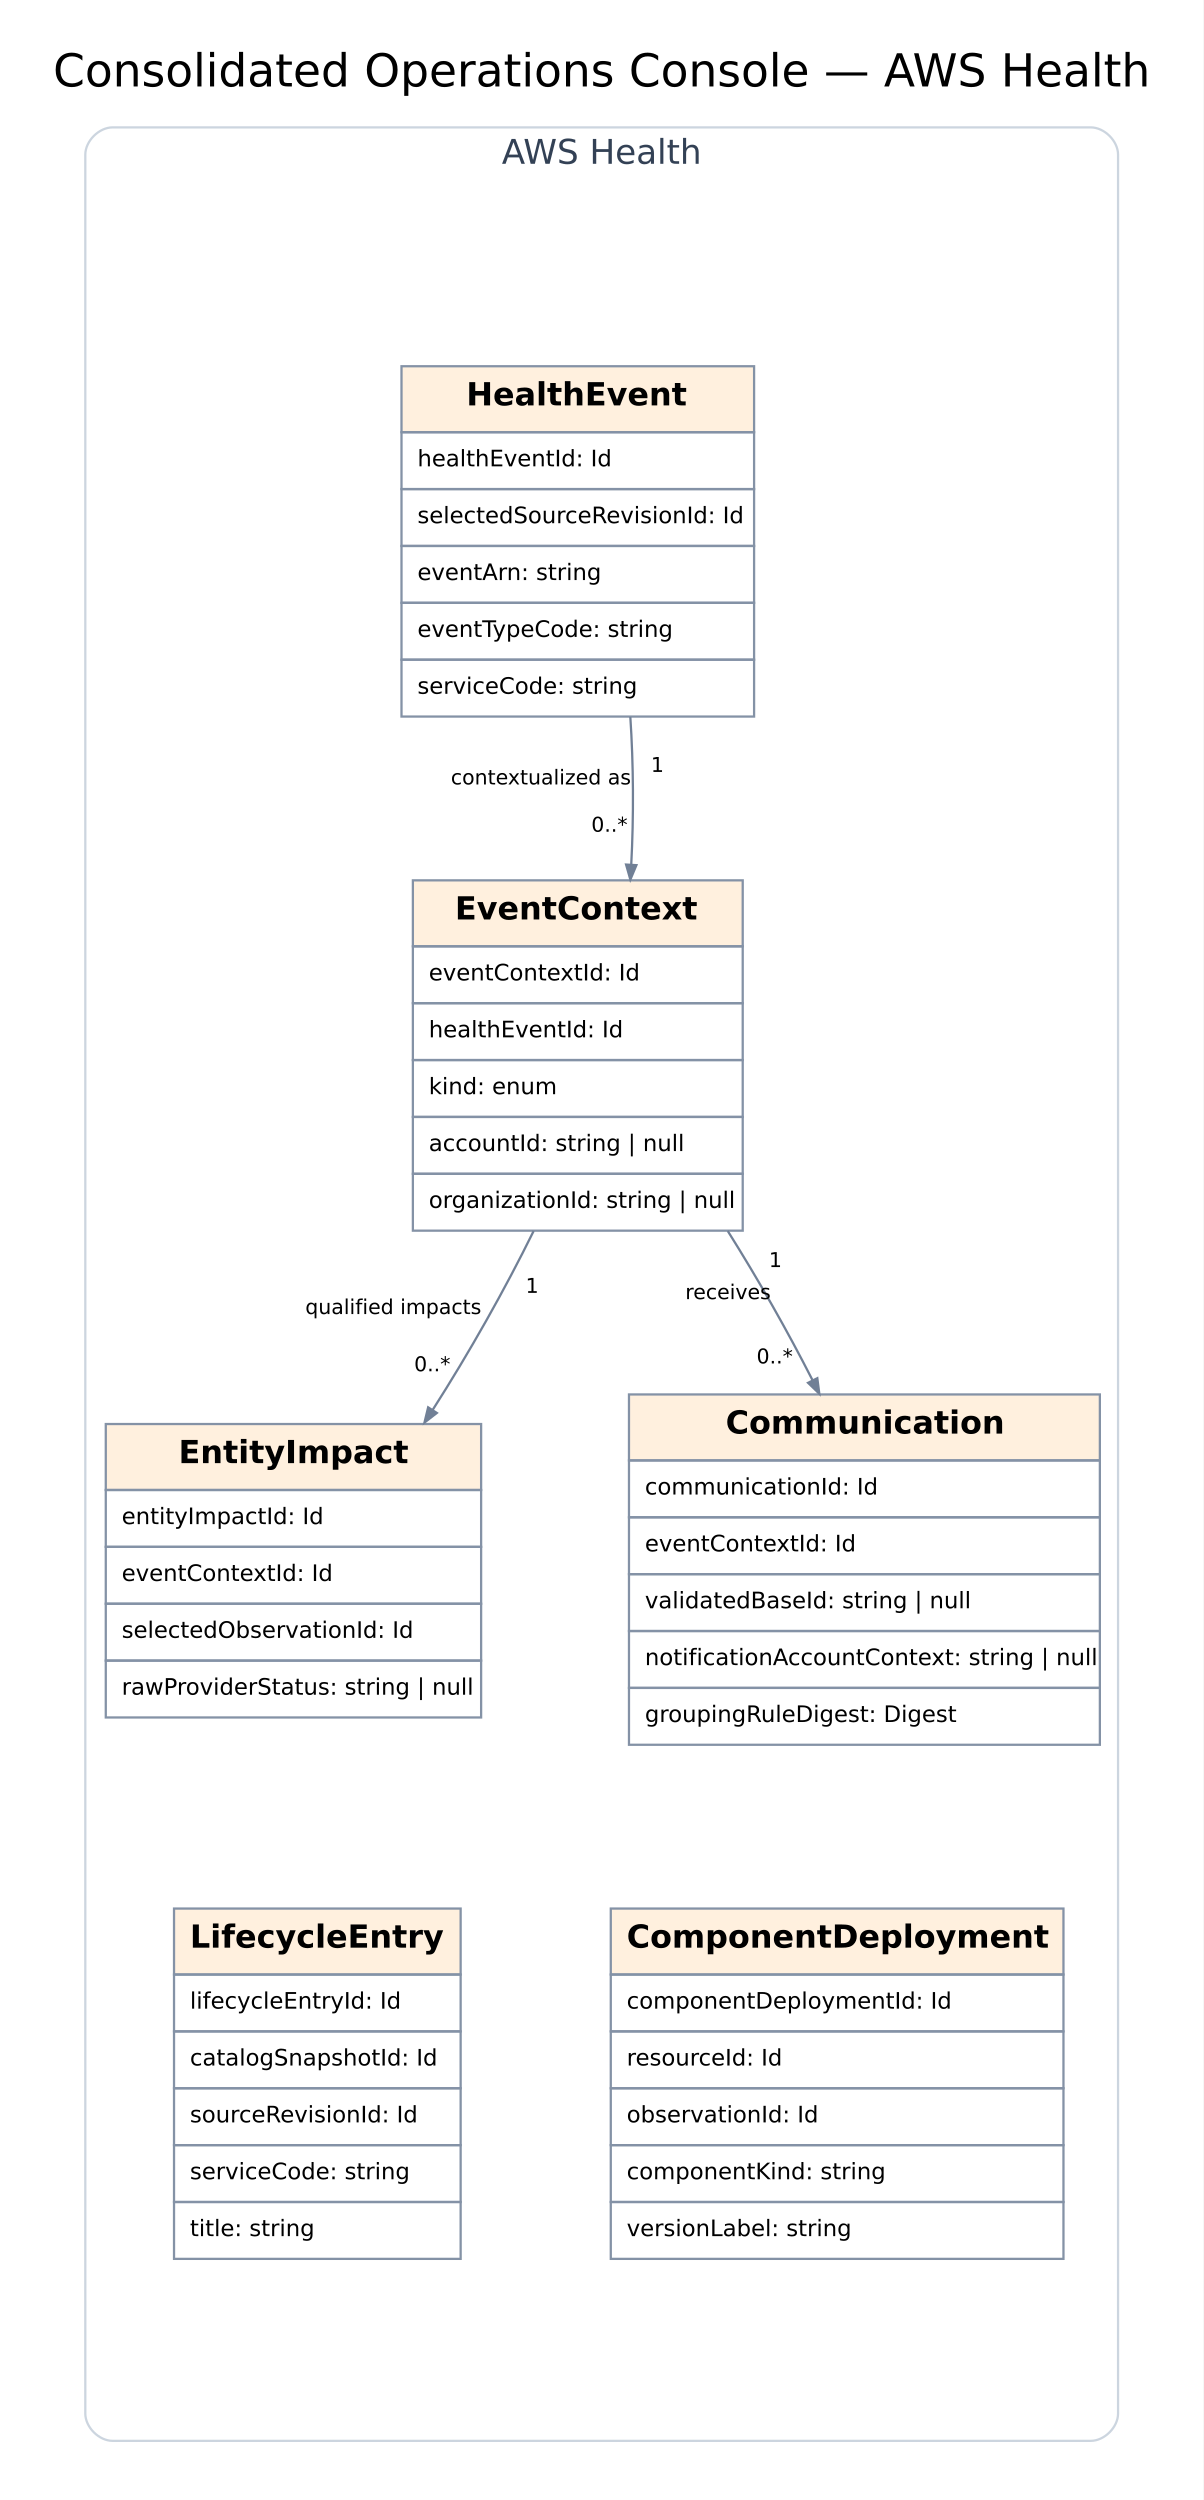
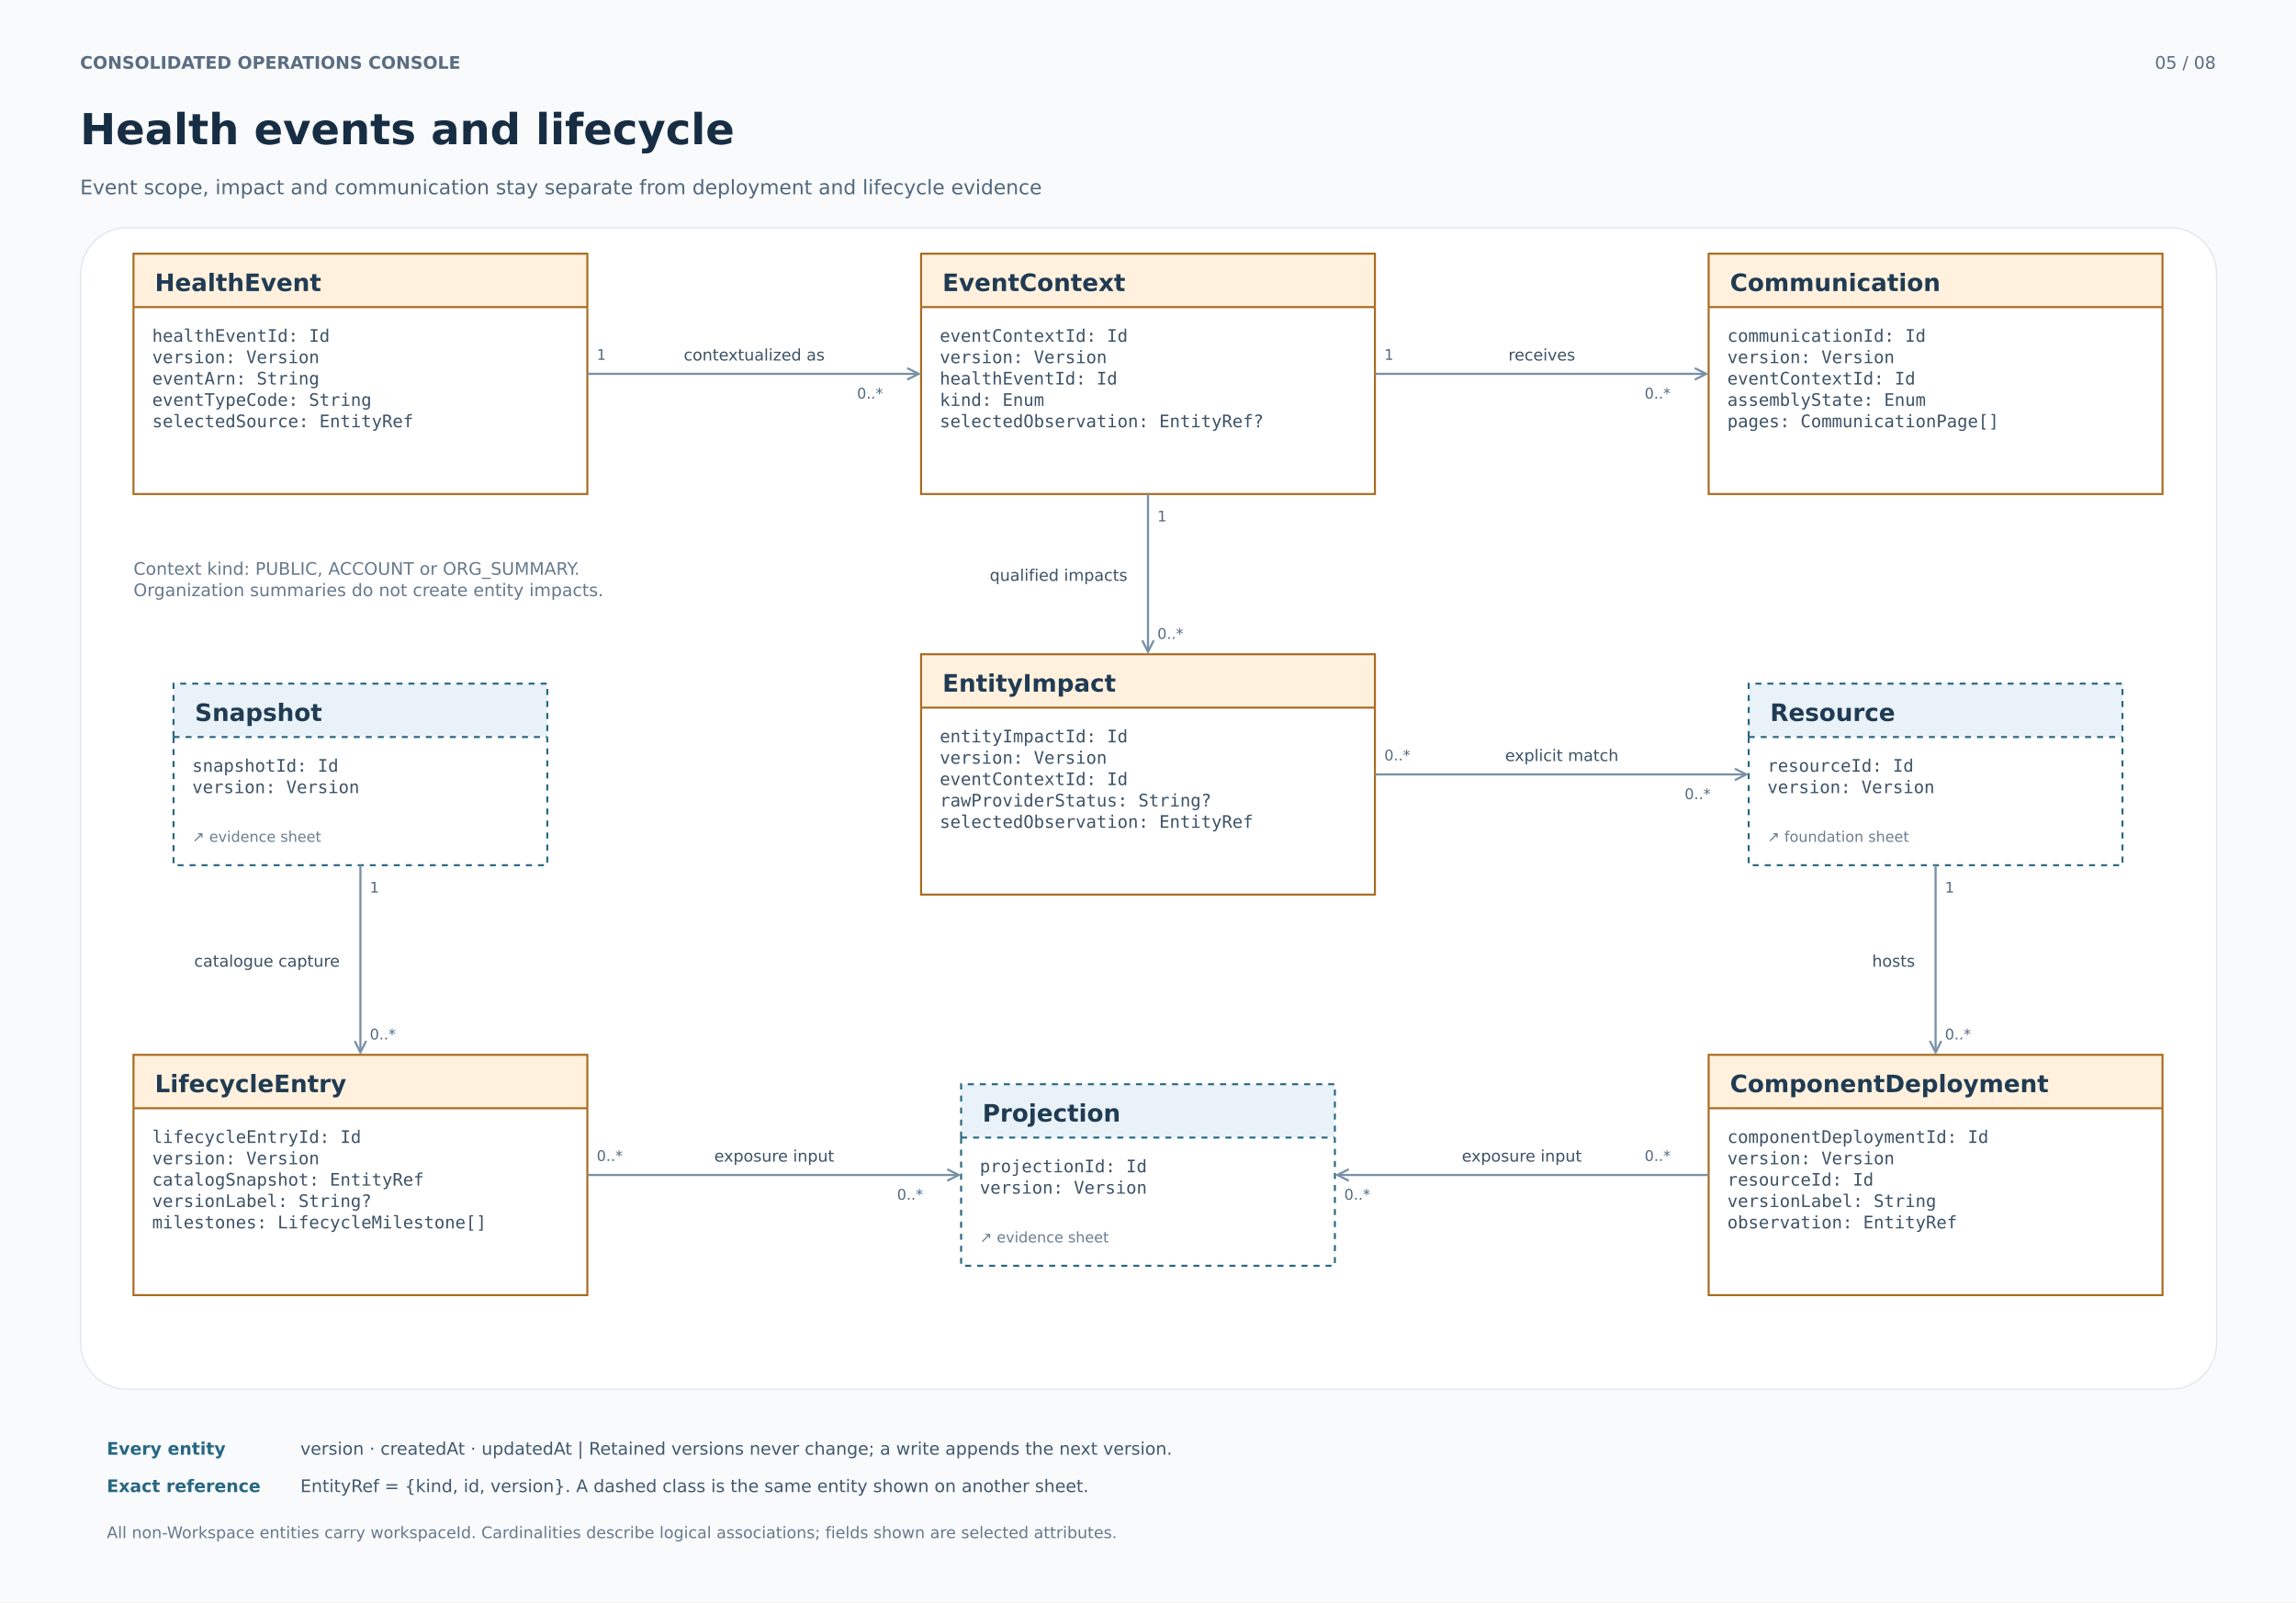
- <svg xmlns="http://www.w3.org/2000/svg" width="529pt" height="1099pt" viewBox="0.00 0.00 529.00 1099.00">
-   <g id="graph0" class="graph" transform="scale(1 1) rotate(0) translate(18 1081)">
-     <polygon fill="white" stroke="transparent" points="-18,18 -18,-1081 511,-1081 511,18 -18,18" />
-     <text text-anchor="middle" x="246.5" y="-1043" font-family="DejaVu Sans" font-size="20.00">Consolidated Operations Console — AWS Health</text>
-     <g id="clust1" class="cluster">
-       <path fill="white" stroke="#ccd5df" d="M31.5,-8C31.5,-8 461.5,-8 461.5,-8 467.5,-8 473.5,-14 473.5,-20 473.5,-20 473.5,-1013 473.5,-1013 473.5,-1019 467.5,-1025 461.5,-1025 461.5,-1025 31.5,-1025 31.5,-1025 25.5,-1025 19.5,-1019 19.5,-1013 19.5,-1013 19.5,-20 19.5,-20 19.5,-14 25.5,-8 31.5,-8" />
-       <text text-anchor="middle" x="246.5" y="-1009" font-family="DejaVu Sans" font-size="15.00" fill="#334155">AWS Health</text>
-     </g>
-     <g id="node3" class="node">
-       <polygon fill="#fff0de" stroke="transparent" points="158.5,-891 158.5,-920 313.5,-920 313.5,-891 158.5,-891" />
-       <polygon fill="none" stroke="#8492a6" points="158.5,-891 158.5,-920 313.5,-920 313.5,-891 158.5,-891" />
-       <text text-anchor="start" x="187" y="-902.8" font-family="DejaVu Sans" font-weight="bold" font-size="14.00">HealthEvent</text>
-       <polygon fill="none" stroke="#8492a6" points="158.5,-866 158.5,-891 313.5,-891 313.5,-866 158.5,-866" />
-       <text text-anchor="start" x="165.5" y="-876" font-family="DejaVu Sans" font-size="10.00">healthEventId: Id</text>
-       <polygon fill="none" stroke="#8492a6" points="158.5,-841 158.5,-866 313.5,-866 313.5,-841 158.5,-841" />
-       <text text-anchor="start" x="165.5" y="-851" font-family="DejaVu Sans" font-size="10.00">selectedSourceRevisionId: Id</text>
-       <polygon fill="none" stroke="#8492a6" points="158.5,-816 158.5,-841 313.5,-841 313.5,-816 158.5,-816" />
-       <text text-anchor="start" x="165.5" y="-826" font-family="DejaVu Sans" font-size="10.00">eventArn: string</text>
-       <polygon fill="none" stroke="#8492a6" points="158.5,-791 158.5,-816 313.5,-816 313.5,-791 158.5,-791" />
-       <text text-anchor="start" x="165.5" y="-801" font-family="DejaVu Sans" font-size="10.00">eventTypeCode: string</text>
-       <polygon fill="none" stroke="#8492a6" points="158.5,-766 158.5,-791 313.5,-791 313.5,-766 158.5,-766" />
-       <text text-anchor="start" x="165.5" y="-776" font-family="DejaVu Sans" font-size="10.00">serviceCode: string</text>
-     </g>
-     <g id="node4" class="node">
-       <polygon fill="#fff0de" stroke="transparent" points="163.5,-665 163.5,-694 308.5,-694 308.5,-665 163.5,-665" />
-       <polygon fill="none" stroke="#8492a6" points="163.5,-665 163.5,-694 308.5,-694 308.5,-665 163.5,-665" />
-       <text text-anchor="start" x="182" y="-676.8" font-family="DejaVu Sans" font-weight="bold" font-size="14.00">EventContext</text>
-       <polygon fill="none" stroke="#8492a6" points="163.5,-640 163.5,-665 308.5,-665 308.5,-640 163.5,-640" />
-       <text text-anchor="start" x="170.5" y="-650" font-family="DejaVu Sans" font-size="10.00">eventContextId: Id</text>
-       <polygon fill="none" stroke="#8492a6" points="163.5,-615 163.5,-640 308.5,-640 308.5,-615 163.5,-615" />
-       <text text-anchor="start" x="170.5" y="-625" font-family="DejaVu Sans" font-size="10.00">healthEventId: Id</text>
-       <polygon fill="none" stroke="#8492a6" points="163.5,-590 163.5,-615 308.5,-615 308.5,-590 163.5,-590" />
-       <text text-anchor="start" x="170.5" y="-600" font-family="DejaVu Sans" font-size="10.00">kind: enum</text>
-       <polygon fill="none" stroke="#8492a6" points="163.5,-565 163.5,-590 308.5,-590 308.5,-565 163.5,-565" />
-       <text text-anchor="start" x="170.5" y="-575" font-family="DejaVu Sans" font-size="10.00">accountId: string | null</text>
-       <polygon fill="none" stroke="#8492a6" points="163.5,-540 163.5,-565 308.5,-565 308.5,-540 163.5,-540" />
-       <text text-anchor="start" x="170.5" y="-550" font-family="DejaVu Sans" font-size="10.00">organizationId: string | null</text>
-     </g>
-     <g id="edge13" class="edge">
-       <path fill="none" stroke="#718096" d="M259.09,-765.85C260.49,-744.93 260.62,-722.15 259.49,-700.87" />
-       <polygon fill="#718096" stroke="#718096" points="261.76,-700.67 259.1,-694.32 257.22,-700.94 261.76,-700.67" />
-       <text text-anchor="middle" x="219.79" y="-736.16" font-family="DejaVu Sans" font-size="9.00">contextualized as</text>
-       <text text-anchor="middle" x="249.91" y="-715.37" font-family="DejaVu Sans" font-size="9.00">0..*</text>
-       <text text-anchor="middle" x="271" y="-741.67" font-family="DejaVu Sans" font-size="9.00">1</text>
-     </g>
-     <g id="node5" class="node">
-       <polygon fill="#fff0de" stroke="transparent" points="28.5,-426 28.5,-455 193.5,-455 193.5,-426 28.5,-426" />
-       <polygon fill="none" stroke="#8492a6" points="28.5,-426 28.5,-455 193.5,-455 193.5,-426 28.5,-426" />
-       <text text-anchor="start" x="60.5" y="-437.8" font-family="DejaVu Sans" font-weight="bold" font-size="14.00">EntityImpact</text>
-       <polygon fill="none" stroke="#8492a6" points="28.5,-401 28.5,-426 193.5,-426 193.5,-401 28.5,-401" />
-       <text text-anchor="start" x="35.5" y="-411" font-family="DejaVu Sans" font-size="10.00">entityImpactId: Id</text>
-       <polygon fill="none" stroke="#8492a6" points="28.5,-376 28.5,-401 193.5,-401 193.5,-376 28.5,-376" />
-       <text text-anchor="start" x="35.5" y="-386" font-family="DejaVu Sans" font-size="10.00">eventContextId: Id</text>
-       <polygon fill="none" stroke="#8492a6" points="28.5,-351 28.5,-376 193.5,-376 193.5,-351 28.5,-351" />
-       <text text-anchor="start" x="35.5" y="-361" font-family="DejaVu Sans" font-size="10.00">selectedObservationId: Id</text>
-       <polygon fill="none" stroke="#8492a6" points="28.5,-326 28.5,-351 193.5,-351 193.5,-326 28.5,-326" />
-       <text text-anchor="start" x="35.5" y="-336" font-family="DejaVu Sans" font-size="10.00">rawProviderStatus: string | null</text>
-     </g>
-     <g id="edge14" class="edge">
-       <path fill="none" stroke="#718096" d="M216.59,-539.85C204.09,-514.38 188.16,-486.15 172.21,-461.23" />
-       <polygon fill="#718096" stroke="#718096" points="174.03,-459.86 168.59,-455.64 170.21,-462.33 174.03,-459.86" />
-       <text text-anchor="middle" x="154.9" y="-503.34" font-family="DejaVu Sans" font-size="9.00">qualified impacts</text>
-       <text text-anchor="middle" x="172.03" y="-478.2" font-family="DejaVu Sans" font-size="9.00">0..*</text>
-       <text text-anchor="middle" x="215.93" y="-512.66" font-family="DejaVu Sans" font-size="9.00">1</text>
-     </g>
-     <g id="node6" class="node">
-       <polygon fill="#fff0de" stroke="transparent" points="258.5,-439 258.5,-468 465.5,-468 465.5,-439 258.5,-439" />
-       <polygon fill="none" stroke="#8492a6" points="258.5,-439 258.5,-468 465.5,-468 465.5,-439 258.5,-439" />
-       <text text-anchor="start" x="301" y="-450.8" font-family="DejaVu Sans" font-weight="bold" font-size="14.00">Communication</text>
-       <polygon fill="none" stroke="#8492a6" points="258.5,-414 258.5,-439 465.5,-439 465.5,-414 258.5,-414" />
-       <text text-anchor="start" x="265.5" y="-424" font-family="DejaVu Sans" font-size="10.00">communicationId: Id</text>
-       <polygon fill="none" stroke="#8492a6" points="258.5,-389 258.5,-414 465.5,-414 465.5,-389 258.5,-389" />
-       <text text-anchor="start" x="265.5" y="-399" font-family="DejaVu Sans" font-size="10.00">eventContextId: Id</text>
-       <polygon fill="none" stroke="#8492a6" points="258.5,-364 258.5,-389 465.5,-389 465.5,-364 258.5,-364" />
-       <text text-anchor="start" x="265.5" y="-374" font-family="DejaVu Sans" font-size="10.00">validatedBaseId: string | null</text>
-       <polygon fill="none" stroke="#8492a6" points="258.5,-339 258.5,-364 465.5,-364 465.5,-339 258.5,-339" />
-       <text text-anchor="start" x="265.5" y="-349" font-family="DejaVu Sans" font-size="10.00">notificationAccountContext: string | null</text>
-       <polygon fill="none" stroke="#8492a6" points="258.5,-314 258.5,-339 465.5,-339 465.5,-314 258.5,-314" />
-       <text text-anchor="start" x="265.5" y="-324" font-family="DejaVu Sans" font-size="10.00">groupingRuleDigest: Digest</text>
-     </g>
-     <g id="edge15" class="edge">
-       <path fill="none" stroke="#718096" d="M301.92,-539.85C315.2,-518.75 328.26,-495.75 339.16,-474.32" />
-       <polygon fill="#718096" stroke="#718096" points="341.29,-475.15 342.17,-468.32 337.22,-473.11 341.29,-475.15" />
-       <text text-anchor="middle" x="302.04" y="-509.89" font-family="DejaVu Sans" font-size="9.00">receives</text>
-       <text text-anchor="middle" x="322.56" y="-481.63" font-family="DejaVu Sans" font-size="9.00">0..*</text>
-       <text text-anchor="middle" x="322.87" y="-524.01" font-family="DejaVu Sans" font-size="9.00">1</text>
-     </g>
-     <g id="node7" class="node">
-       <polygon fill="#fff0de" stroke="transparent" points="58.5,-213 58.5,-242 184.5,-242 184.5,-213 58.5,-213" />
-       <polygon fill="none" stroke="#8492a6" points="58.5,-213 58.5,-242 184.5,-242 184.5,-213 58.5,-213" />
-       <text text-anchor="start" x="65.5" y="-224.8" font-family="DejaVu Sans" font-weight="bold" font-size="14.00">LifecycleEntry</text>
-       <polygon fill="none" stroke="#8492a6" points="58.5,-188 58.5,-213 184.5,-213 184.5,-188 58.5,-188" />
-       <text text-anchor="start" x="65.5" y="-198" font-family="DejaVu Sans" font-size="10.00">lifecycleEntryId: Id</text>
-       <polygon fill="none" stroke="#8492a6" points="58.5,-163 58.5,-188 184.5,-188 184.5,-163 58.5,-163" />
-       <text text-anchor="start" x="65.5" y="-173" font-family="DejaVu Sans" font-size="10.00">catalogSnapshotId: Id</text>
-       <polygon fill="none" stroke="#8492a6" points="58.5,-138 58.5,-163 184.5,-163 184.5,-138 58.5,-138" />
-       <text text-anchor="start" x="65.5" y="-148" font-family="DejaVu Sans" font-size="10.00">sourceRevisionId: Id</text>
-       <polygon fill="none" stroke="#8492a6" points="58.5,-113 58.5,-138 184.5,-138 184.5,-113 58.5,-113" />
-       <text text-anchor="start" x="65.5" y="-123" font-family="DejaVu Sans" font-size="10.00">serviceCode: string</text>
-       <polygon fill="none" stroke="#8492a6" points="58.5,-88 58.5,-113 184.5,-113 184.5,-88 58.5,-88" />
-       <text text-anchor="start" x="65.5" y="-98" font-family="DejaVu Sans" font-size="10.00">title: string</text>
-     </g>
-     <g id="node8" class="node">
-       <polygon fill="#fff0de" stroke="transparent" points="250.5,-213 250.5,-242 449.5,-242 449.5,-213 250.5,-213" />
-       <polygon fill="none" stroke="#8492a6" points="250.5,-213 250.5,-242 449.5,-242 449.5,-213 250.5,-213" />
-       <text text-anchor="start" x="257.5" y="-224.8" font-family="DejaVu Sans" font-weight="bold" font-size="14.00">ComponentDeployment</text>
-       <polygon fill="none" stroke="#8492a6" points="250.5,-188 250.5,-213 449.5,-213 449.5,-188 250.5,-188" />
-       <text text-anchor="start" x="257.5" y="-198" font-family="DejaVu Sans" font-size="10.00">componentDeploymentId: Id</text>
-       <polygon fill="none" stroke="#8492a6" points="250.5,-163 250.5,-188 449.5,-188 449.5,-163 250.5,-163" />
-       <text text-anchor="start" x="257.5" y="-173" font-family="DejaVu Sans" font-size="10.00">resourceId: Id</text>
-       <polygon fill="none" stroke="#8492a6" points="250.5,-138 250.5,-163 449.5,-163 449.5,-138 250.5,-138" />
-       <text text-anchor="start" x="257.5" y="-148" font-family="DejaVu Sans" font-size="10.00">observationId: Id</text>
-       <polygon fill="none" stroke="#8492a6" points="250.5,-113 250.5,-138 449.5,-138 449.5,-113 250.5,-113" />
-       <text text-anchor="start" x="257.5" y="-123" font-family="DejaVu Sans" font-size="10.00">componentKind: string</text>
-       <polygon fill="none" stroke="#8492a6" points="250.5,-88 250.5,-113 449.5,-113 449.5,-88 250.5,-88" />
-       <text text-anchor="start" x="257.5" y="-98" font-family="DejaVu Sans" font-size="10.00">versionLabel: string</text>
+ <svg xmlns="http://www.w3.org/2000/svg" style="background: #F8FAFC; background-color: #F8FAFC; color-scheme: light;" version="1.1" width="1720px" height="1200px" viewBox="0 0 1720 1200" role="img" aria-labelledby="health-title health-description">
+   <defs />
+   <rect fill="#F8FAFC" style="fill: #F8FAFC;" width="100%" height="100%" x="0" y="0" />
+   <g>
+     <g data-cell-id="0" id="cell-0">
+       <g data-cell-id="1" id="cell-1">
+         <g data-cell-id="page-background" id="cell-page-background">
+           <g>
+             <rect x="0" y="0" width="1720" height="1200" fill="#f8fafc" style="fill: #f8fafc;" stroke="none" pointer-events="all" />
+           </g>
+         </g>
+         <g data-cell-id="app-title" id="cell-app-title">
+           <g>
+             <rect x="60" y="34" width="1480" height="24" fill="none" stroke="none" pointer-events="all" />
+           </g>
+           <g>
+             <g fill="#5A6D82" style="fill: #5A6D82;" font-family="'DejaVu Sans'" font-weight="bold" text-anchor="start" font-size="13px">
+               <text x="60" y="51.5">CONSOLIDATED OPERATIONS CONSOLE</text>
+             </g>
+           </g>
+         </g>
+         <g data-cell-id="page-title" id="cell-page-title">
+           <g>
+             <rect x="60" y="70" width="1600" height="46" fill="none" stroke="none" pointer-events="all" />
+           </g>
+           <g>
+             <g fill="#172D43" style="fill: #172D43;" font-family="'DejaVu Sans'" font-weight="bold" text-anchor="start" font-size="32px">
+               <text x="60" y="108">Health events and lifecycle</text>
+             </g>
+           </g>
+         </g>
+         <g data-cell-id="page-subtitle" id="cell-page-subtitle">
+           <g>
+             <rect x="60" y="122" width="1600" height="34" fill="none" stroke="none" pointer-events="all" />
+           </g>
+           <g>
+             <g fill="#52687D" style="fill: #52687D;" font-family="'DejaVu Sans'" text-anchor="start" font-size="15px">
+               <text x="60" y="145.5">Event scope, impact and communication stay separate from deployment and lifecycle evidence</text>
+             </g>
+           </g>
+         </g>
+         <g data-cell-id="page-number" id="cell-page-number">
+           <g>
+             <rect x="1560" y="34" width="100" height="24" fill="none" stroke="none" pointer-events="all" />
+           </g>
+           <g>
+             <g fill="#5A6D82" style="fill: #5A6D82;" font-family="'DejaVu Sans'" text-anchor="end" font-size="13px">
+               <text x="1660" y="51.5">05 / 08</text>
+             </g>
+           </g>
+         </g>
+         <g data-cell-id="content-panel" id="cell-content-panel">
+           <g transform="translate(0.5,0.5)">
+             <rect x="60" y="170" width="1600" height="870" rx="34.8" ry="34.8" fill="#ffffff" style="fill: #ffffff; stroke: #e1e7ee;" stroke="#e1e7ee" pointer-events="all" />
+           </g>
+         </g>
+         <g data-cell-id="metadata-label" id="cell-metadata-label">
+           <g>
+             <rect x="80" y="1073" width="140" height="22" fill="none" stroke="none" pointer-events="all" />
+           </g>
+           <g>
+             <g fill="#286783" style="fill: #286783;" font-family="'DejaVu Sans'" font-weight="bold" text-anchor="start" font-size="13px">
+               <text x="80" y="1089.5">Every entity</text>
+             </g>
+           </g>
+         </g>
+         <g data-cell-id="metadata-contract" id="cell-metadata-contract">
+           <g>
+             <rect x="225" y="1073" width="1415" height="22" fill="none" stroke="none" pointer-events="all" />
+           </g>
+           <g>
+             <g fill="#43596F" style="fill: #43596F;" font-family="'DejaVu Sans'" text-anchor="start" font-size="13px">
+               <text x="225" y="1089.5">version · createdAt · updatedAt   |   Retained versions never change; a write appends the next version.</text>
+             </g>
+           </g>
+         </g>
+         <g data-cell-id="reference-label" id="cell-reference-label">
+           <g>
+             <rect x="80" y="1101" width="140" height="22" fill="none" stroke="none" pointer-events="all" />
+           </g>
+           <g>
+             <g fill="#286783" style="fill: #286783;" font-family="'DejaVu Sans'" font-weight="bold" text-anchor="start" font-size="13px">
+               <text x="80" y="1117.5">Exact reference</text>
+             </g>
+           </g>
+         </g>
+         <g data-cell-id="reference-contract" id="cell-reference-contract">
+           <g>
+             <rect x="225" y="1101" width="1415" height="22" fill="none" stroke="none" pointer-events="all" />
+           </g>
+           <g>
+             <g fill="#43596F" style="fill: #43596F;" font-family="'DejaVu Sans'" text-anchor="start" font-size="13px">
+               <text x="225" y="1117.5">EntityRef = {kind, id, version}. A dashed class is the same entity shown on another sheet.</text>
+             </g>
+           </g>
+         </g>
+         <g data-cell-id="scope-contract" id="cell-scope-contract">
+           <g>
+             <rect x="80" y="1136" width="1560" height="22" fill="none" stroke="none" pointer-events="all" />
+           </g>
+           <g>
+             <g fill="#66798C" style="fill: #66798C;" font-family="'DejaVu Sans'" text-anchor="start" font-size="12px">
+               <text x="80" y="1152">All non-Workspace entities carry workspaceId. Cardinalities describe logical associations; fields shown are selected attributes.</text>
+             </g>
+           </g>
+         </g>
+         <g data-cell-id="class-HealthEvent" id="cell-class-HealthEvent">
+           <g>
+             <g>
+               <path d="M 100 230 L 100 190 L 440 190 L 440 230" fill="#fff1dd" style="fill: #fff1dd; stroke: #a76a1e;" stroke="#a76a1e" stroke-width="1.5" stroke-miterlimit="10" pointer-events="all" />
+               <path d="M 100 230 L 100 370 L 440 370 L 440 230" fill="#ffffff" style="fill: #ffffff; stroke: #a76a1e;" stroke="#a76a1e" stroke-width="1.5" stroke-miterlimit="10" pointer-events="all" />
+               <path d="M 100 230 L 440 230" fill="none" stroke="#a76a1e" style="stroke: #a76a1e;" stroke-width="1.5" stroke-miterlimit="10" pointer-events="all" />
+             </g>
+             <g>
+               <g fill="#203B53" style="fill: #203B53;" font-family="'DejaVu Sans'" font-weight="bold" text-anchor="start" font-size="18px">
+                 <text x="116" y="218">HealthEvent</text>
+               </g>
+             </g>
+           </g>
+           <g data-cell-id="class-HealthEvent-fields" id="cell-class-HealthEvent-fields">
+             <g>
+               <rect x="114" y="239" width="312" height="123" fill="none" stroke="none" pointer-events="all" />
+             </g>
+             <g>
+               <g fill="#3D5266" style="fill: #3D5266;" font-family="'DejaVu Sans Mono'" text-anchor="start" font-size="13px">
+                 <text x="114" y="256">healthEventId: Id</text>
+                 <text x="114" y="272">version: Version</text>
+                 <text x="114" y="288">eventArn: String</text>
+                 <text x="114" y="304">eventTypeCode: String</text>
+                 <text x="114" y="320">selectedSource: EntityRef</text>
+               </g>
+             </g>
+           </g>
+         </g>
+         <g data-cell-id="class-EventContext" id="cell-class-EventContext">
+           <g>
+             <g>
+               <path d="M 690 230 L 690 190 L 1030 190 L 1030 230" fill="#fff1dd" style="fill: #fff1dd; stroke: #a76a1e;" stroke="#a76a1e" stroke-width="1.5" stroke-miterlimit="10" pointer-events="all" />
+               <path d="M 690 230 L 690 370 L 1030 370 L 1030 230" fill="#ffffff" style="fill: #ffffff; stroke: #a76a1e;" stroke="#a76a1e" stroke-width="1.5" stroke-miterlimit="10" pointer-events="all" />
+               <path d="M 690 230 L 1030 230" fill="none" stroke="#a76a1e" style="stroke: #a76a1e;" stroke-width="1.5" stroke-miterlimit="10" pointer-events="all" />
+             </g>
+             <g>
+               <g fill="#203B53" style="fill: #203B53;" font-family="'DejaVu Sans'" font-weight="bold" text-anchor="start" font-size="18px">
+                 <text x="706" y="218">EventContext</text>
+               </g>
+             </g>
+           </g>
+           <g data-cell-id="class-EventContext-fields" id="cell-class-EventContext-fields">
+             <g>
+               <rect x="704" y="239" width="312" height="123" fill="none" stroke="none" pointer-events="all" />
+             </g>
+             <g>
+               <g fill="#3D5266" style="fill: #3D5266;" font-family="'DejaVu Sans Mono'" text-anchor="start" font-size="13px">
+                 <text x="704" y="256">eventContextId: Id</text>
+                 <text x="704" y="272">version: Version</text>
+                 <text x="704" y="288">healthEventId: Id</text>
+                 <text x="704" y="304">kind: Enum</text>
+                 <text x="704" y="320">selectedObservation: EntityRef?</text>
+               </g>
+             </g>
+           </g>
+         </g>
+         <g data-cell-id="class-Communication" id="cell-class-Communication">
+           <g>
+             <g>
+               <path d="M 1280 230 L 1280 190 L 1620 190 L 1620 230" fill="#fff1dd" style="fill: #fff1dd; stroke: #a76a1e;" stroke="#a76a1e" stroke-width="1.5" stroke-miterlimit="10" pointer-events="all" />
+               <path d="M 1280 230 L 1280 370 L 1620 370 L 1620 230" fill="#ffffff" style="fill: #ffffff; stroke: #a76a1e;" stroke="#a76a1e" stroke-width="1.5" stroke-miterlimit="10" pointer-events="all" />
+               <path d="M 1280 230 L 1620 230" fill="none" stroke="#a76a1e" style="stroke: #a76a1e;" stroke-width="1.5" stroke-miterlimit="10" pointer-events="all" />
+             </g>
+             <g>
+               <g fill="#203B53" style="fill: #203B53;" font-family="'DejaVu Sans'" font-weight="bold" text-anchor="start" font-size="18px">
+                 <text x="1296" y="218">Communication</text>
+               </g>
+             </g>
+           </g>
+           <g data-cell-id="class-Communication-fields" id="cell-class-Communication-fields">
+             <g>
+               <rect x="1294" y="239" width="312" height="123" fill="none" stroke="none" pointer-events="all" />
+             </g>
+             <g>
+               <g fill="#3D5266" style="fill: #3D5266;" font-family="'DejaVu Sans Mono'" text-anchor="start" font-size="13px">
+                 <text x="1294" y="256">communicationId: Id</text>
+                 <text x="1294" y="272">version: Version</text>
+                 <text x="1294" y="288">eventContextId: Id</text>
+                 <text x="1294" y="304">assemblyState: Enum</text>
+                 <text x="1294" y="320">pages: CommunicationPage[]</text>
+               </g>
+             </g>
+           </g>
+         </g>
+         <g data-cell-id="class-EntityImpact" id="cell-class-EntityImpact">
+           <g>
+             <g>
+               <path d="M 690 530 L 690 490 L 1030 490 L 1030 530" fill="#fff1dd" style="fill: #fff1dd; stroke: #a76a1e;" stroke="#a76a1e" stroke-width="1.5" stroke-miterlimit="10" pointer-events="all" />
+               <path d="M 690 530 L 690 670 L 1030 670 L 1030 530" fill="#ffffff" style="fill: #ffffff; stroke: #a76a1e;" stroke="#a76a1e" stroke-width="1.5" stroke-miterlimit="10" pointer-events="all" />
+               <path d="M 690 530 L 1030 530" fill="none" stroke="#a76a1e" style="stroke: #a76a1e;" stroke-width="1.5" stroke-miterlimit="10" pointer-events="all" />
+             </g>
+             <g>
+               <g fill="#203B53" style="fill: #203B53;" font-family="'DejaVu Sans'" font-weight="bold" text-anchor="start" font-size="18px">
+                 <text x="706" y="518">EntityImpact</text>
+               </g>
+             </g>
+           </g>
+           <g data-cell-id="class-EntityImpact-fields" id="cell-class-EntityImpact-fields">
+             <g>
+               <rect x="704" y="539" width="312" height="123" fill="none" stroke="none" pointer-events="all" />
+             </g>
+             <g>
+               <g fill="#3D5266" style="fill: #3D5266;" font-family="'DejaVu Sans Mono'" text-anchor="start" font-size="13px">
+                 <text x="704" y="556">entityImpactId: Id</text>
+                 <text x="704" y="572">version: Version</text>
+                 <text x="704" y="588">eventContextId: Id</text>
+                 <text x="704" y="604">rawProviderStatus: String?</text>
+                 <text x="704" y="620">selectedObservation: EntityRef</text>
+               </g>
+             </g>
+           </g>
+         </g>
+         <g data-cell-id="class-LifecycleEntry" id="cell-class-LifecycleEntry">
+           <g>
+             <g>
+               <path d="M 100 830 L 100 790 L 440 790 L 440 830" fill="#fff1dd" style="fill: #fff1dd; stroke: #a76a1e;" stroke="#a76a1e" stroke-width="1.5" stroke-miterlimit="10" pointer-events="all" />
+               <path d="M 100 830 L 100 970 L 440 970 L 440 830" fill="#ffffff" style="fill: #ffffff; stroke: #a76a1e;" stroke="#a76a1e" stroke-width="1.5" stroke-miterlimit="10" pointer-events="all" />
+               <path d="M 100 830 L 440 830" fill="none" stroke="#a76a1e" style="stroke: #a76a1e;" stroke-width="1.5" stroke-miterlimit="10" pointer-events="all" />
+             </g>
+             <g>
+               <g fill="#203B53" style="fill: #203B53;" font-family="'DejaVu Sans'" font-weight="bold" text-anchor="start" font-size="18px">
+                 <text x="116" y="818">LifecycleEntry</text>
+               </g>
+             </g>
+           </g>
+           <g data-cell-id="class-LifecycleEntry-fields" id="cell-class-LifecycleEntry-fields">
+             <g>
+               <rect x="114" y="839" width="312" height="123" fill="none" stroke="none" pointer-events="all" />
+             </g>
+             <g>
+               <g fill="#3D5266" style="fill: #3D5266;" font-family="'DejaVu Sans Mono'" text-anchor="start" font-size="13px">
+                 <text x="114" y="856">lifecycleEntryId: Id</text>
+                 <text x="114" y="872">version: Version</text>
+                 <text x="114" y="888">catalogSnapshot: EntityRef</text>
+                 <text x="114" y="904">versionLabel: String?</text>
+                 <text x="114" y="920">milestones: LifecycleMilestone[]</text>
+               </g>
+             </g>
+           </g>
+         </g>
+         <g data-cell-id="class-ComponentDeployment" id="cell-class-ComponentDeployment">
+           <g>
+             <g>
+               <path d="M 1280 830 L 1280 790 L 1620 790 L 1620 830" fill="#fff1dd" style="fill: #fff1dd; stroke: #a76a1e;" stroke="#a76a1e" stroke-width="1.5" stroke-miterlimit="10" pointer-events="all" />
+               <path d="M 1280 830 L 1280 970 L 1620 970 L 1620 830" fill="#ffffff" style="fill: #ffffff; stroke: #a76a1e;" stroke="#a76a1e" stroke-width="1.5" stroke-miterlimit="10" pointer-events="all" />
+               <path d="M 1280 830 L 1620 830" fill="none" stroke="#a76a1e" style="stroke: #a76a1e;" stroke-width="1.5" stroke-miterlimit="10" pointer-events="all" />
+             </g>
+             <g>
+               <g fill="#203B53" style="fill: #203B53;" font-family="'DejaVu Sans'" font-weight="bold" text-anchor="start" font-size="18px">
+                 <text x="1296" y="818">ComponentDeployment</text>
+               </g>
+             </g>
+           </g>
+           <g data-cell-id="class-ComponentDeployment-fields" id="cell-class-ComponentDeployment-fields">
+             <g>
+               <rect x="1294" y="839" width="312" height="123" fill="none" stroke="none" pointer-events="all" />
+             </g>
+             <g>
+               <g fill="#3D5266" style="fill: #3D5266;" font-family="'DejaVu Sans Mono'" text-anchor="start" font-size="13px">
+                 <text x="1294" y="856">componentDeploymentId: Id</text>
+                 <text x="1294" y="872">version: Version</text>
+                 <text x="1294" y="888">resourceId: Id</text>
+                 <text x="1294" y="904">versionLabel: String</text>
+                 <text x="1294" y="920">observation: EntityRef</text>
+               </g>
+             </g>
+           </g>
+         </g>
+         <g data-cell-id="class-Snapshot" id="cell-class-Snapshot">
+           <g>
+             <g>
+               <path d="M 130 552 L 130 512 L 410 512 L 410 552" fill="#e8f2f8" style="fill: #e8f2f8; stroke: #286783;" stroke="#286783" stroke-width="1.5" stroke-miterlimit="10" stroke-dasharray="4.5 4.5" pointer-events="all" />
+               <path d="M 130 552 L 130 648 L 410 648 L 410 552" fill="#ffffff" style="fill: #ffffff; stroke: #286783;" stroke="#286783" stroke-width="1.5" stroke-miterlimit="10" stroke-dasharray="4.5 4.5" pointer-events="all" />
+               <path d="M 130 552 L 410 552" fill="none" stroke="#286783" style="stroke: #286783;" stroke-width="1.5" stroke-miterlimit="10" stroke-dasharray="4.5 4.5" pointer-events="all" />
+             </g>
+             <g>
+               <g fill="#203B53" style="fill: #203B53;" font-family="'DejaVu Sans'" font-weight="bold" text-anchor="start" font-size="18px">
+                 <text x="146" y="540">Snapshot</text>
+               </g>
+             </g>
+           </g>
+           <g data-cell-id="class-Snapshot-fields" id="cell-class-Snapshot-fields">
+             <g>
+               <rect x="144" y="561" width="252" height="79" fill="none" stroke="none" pointer-events="all" />
+             </g>
+             <g>
+               <g fill="#3D5266" style="fill: #3D5266;" font-family="'DejaVu Sans Mono'" text-anchor="start" font-size="13px">
+                 <text x="144" y="578">snapshotId: Id</text>
+                 <text x="144" y="594">version: Version</text>
+               </g>
+             </g>
+           </g>
+           <g data-cell-id="class-Snapshot-boundary" id="cell-class-Snapshot-boundary">
+             <g>
+               <rect x="144" y="616" width="252" height="20" fill="none" stroke="none" pointer-events="all" />
+             </g>
+             <g>
+               <g fill="#6B7D90" style="fill: #6B7D90;" font-family="'DejaVu Sans'" text-anchor="start" font-size="11px">
+                 <text x="144" y="630.5">↗ evidence sheet</text>
+               </g>
+             </g>
+           </g>
+         </g>
+         <g data-cell-id="class-Resource" id="cell-class-Resource">
+           <g>
+             <g>
+               <path d="M 1310 552 L 1310 512 L 1590 512 L 1590 552" fill="#e8f2f8" style="fill: #e8f2f8; stroke: #286783;" stroke="#286783" stroke-width="1.5" stroke-miterlimit="10" stroke-dasharray="4.5 4.5" pointer-events="all" />
+               <path d="M 1310 552 L 1310 648 L 1590 648 L 1590 552" fill="#ffffff" style="fill: #ffffff; stroke: #286783;" stroke="#286783" stroke-width="1.5" stroke-miterlimit="10" stroke-dasharray="4.5 4.5" pointer-events="all" />
+               <path d="M 1310 552 L 1590 552" fill="none" stroke="#286783" style="stroke: #286783;" stroke-width="1.5" stroke-miterlimit="10" stroke-dasharray="4.5 4.5" pointer-events="all" />
+             </g>
+             <g>
+               <g fill="#203B53" style="fill: #203B53;" font-family="'DejaVu Sans'" font-weight="bold" text-anchor="start" font-size="18px">
+                 <text x="1326" y="540">Resource</text>
+               </g>
+             </g>
+           </g>
+           <g data-cell-id="class-Resource-fields" id="cell-class-Resource-fields">
+             <g>
+               <rect x="1324" y="561" width="252" height="79" fill="none" stroke="none" pointer-events="all" />
+             </g>
+             <g>
+               <g fill="#3D5266" style="fill: #3D5266;" font-family="'DejaVu Sans Mono'" text-anchor="start" font-size="13px">
+                 <text x="1324" y="578">resourceId: Id</text>
+                 <text x="1324" y="594">version: Version</text>
+               </g>
+             </g>
+           </g>
+           <g data-cell-id="class-Resource-boundary" id="cell-class-Resource-boundary">
+             <g>
+               <rect x="1324" y="616" width="252" height="20" fill="none" stroke="none" pointer-events="all" />
+             </g>
+             <g>
+               <g fill="#6B7D90" style="fill: #6B7D90;" font-family="'DejaVu Sans'" text-anchor="start" font-size="11px">
+                 <text x="1324" y="630.5">↗ foundation sheet</text>
+               </g>
+             </g>
+           </g>
+         </g>
+         <g data-cell-id="class-Projection" id="cell-class-Projection">
+           <g>
+             <g>
+               <path d="M 720 852 L 720 812 L 1000 812 L 1000 852" fill="#e8f2f8" style="fill: #e8f2f8; stroke: #286783;" stroke="#286783" stroke-width="1.5" stroke-miterlimit="10" stroke-dasharray="4.5 4.5" pointer-events="all" />
+               <path d="M 720 852 L 720 948 L 1000 948 L 1000 852" fill="#ffffff" style="fill: #ffffff; stroke: #286783;" stroke="#286783" stroke-width="1.5" stroke-miterlimit="10" stroke-dasharray="4.5 4.5" pointer-events="all" />
+               <path d="M 720 852 L 1000 852" fill="none" stroke="#286783" style="stroke: #286783;" stroke-width="1.5" stroke-miterlimit="10" stroke-dasharray="4.5 4.5" pointer-events="all" />
+             </g>
+             <g>
+               <g fill="#203B53" style="fill: #203B53;" font-family="'DejaVu Sans'" font-weight="bold" text-anchor="start" font-size="18px">
+                 <text x="736" y="840">Projection</text>
+               </g>
+             </g>
+           </g>
+           <g data-cell-id="class-Projection-fields" id="cell-class-Projection-fields">
+             <g>
+               <rect x="734" y="861" width="252" height="79" fill="none" stroke="none" pointer-events="all" />
+             </g>
+             <g>
+               <g fill="#3D5266" style="fill: #3D5266;" font-family="'DejaVu Sans Mono'" text-anchor="start" font-size="13px">
+                 <text x="734" y="878">projectionId: Id</text>
+                 <text x="734" y="894">version: Version</text>
+               </g>
+             </g>
+           </g>
+           <g data-cell-id="class-Projection-boundary" id="cell-class-Projection-boundary">
+             <g>
+               <rect x="734" y="916" width="252" height="20" fill="none" stroke="none" pointer-events="all" />
+             </g>
+             <g>
+               <g fill="#6B7D90" style="fill: #6B7D90;" font-family="'DejaVu Sans'" text-anchor="start" font-size="11px">
+                 <text x="734" y="930.5">↗ evidence sheet</text>
+               </g>
+             </g>
+           </g>
+         </g>
+         <g data-cell-id="edge-18" id="cell-edge-18">
+           <g>
+             <g>
+               <path d="M 440 280 L 686.42 280" fill="none" stroke="#7890a5" style="stroke: #7890a5;" stroke-width="1.6" stroke-miterlimit="10" pointer-events="stroke" />
+               <path d="M 679.61 284.3 L 688.21 280 L 679.61 275.7" fill="none" stroke="#7890a5" style="stroke: #7890a5;" stroke-width="1.6" stroke-miterlimit="10" pointer-events="all" />
+             </g>
+             <g>
+               <g fill="#3D5266" style="fill: #3D5266;" font-family="'DejaVu Sans'" text-anchor="middle" font-size="12px">
+                 <rect fill="#ffffff" stroke="none" x="565" y="266" width="2" height="1" style="fill: #ffffff;" stroke-width="0" />
+                 <text x="565" y="270">contextualized as</text>
+               </g>
+             </g>
+           </g>
+           <g data-cell-id="edge-18-from" id="cell-edge-18-from">
+             <g>
+               <rect x="447" y="256" width="40" height="18" fill="none" stroke="none" pointer-events="all" />
+             </g>
+             <g>
+               <g fill="#52687D" style="fill: #52687D;" font-family="'DejaVu Sans'" text-anchor="start" font-size="11px">
+                 <rect fill="#ffffff" stroke="none" x="447" y="266" width="2" height="1" style="fill: #ffffff;" stroke-width="0" />
+                 <text x="447" y="269.5">1</text>
+               </g>
+             </g>
+           </g>
+           <g data-cell-id="edge-18-to" id="cell-edge-18-to">
+             <g>
+               <rect x="642" y="285" width="40" height="18" fill="none" stroke="none" pointer-events="all" />
+             </g>
+             <g>
+               <g fill="#52687D" style="fill: #52687D;" font-family="'DejaVu Sans'" text-anchor="start" font-size="11px">
+                 <rect fill="#ffffff" stroke="none" x="642" y="295" width="2" height="1" style="fill: #ffffff;" stroke-width="0" />
+                 <text x="642" y="298.5">0..*</text>
+               </g>
+             </g>
+           </g>
+         </g>
+         <g data-cell-id="edge-20" id="cell-edge-20">
+           <g>
+             <g>
+               <path d="M 1030 280 L 1276.42 280" fill="none" stroke="#7890a5" style="stroke: #7890a5;" stroke-width="1.6" stroke-miterlimit="10" pointer-events="stroke" />
+               <path d="M 1269.61 284.3 L 1278.21 280 L 1269.61 275.7" fill="none" stroke="#7890a5" style="stroke: #7890a5;" stroke-width="1.6" stroke-miterlimit="10" pointer-events="all" />
+             </g>
+             <g>
+               <g fill="#3D5266" style="fill: #3D5266;" font-family="'DejaVu Sans'" text-anchor="middle" font-size="12px">
+                 <rect fill="#ffffff" stroke="none" x="1155" y="266" width="2" height="1" style="fill: #ffffff;" stroke-width="0" />
+                 <text x="1155" y="270">receives</text>
+               </g>
+             </g>
+           </g>
+           <g data-cell-id="edge-20-from" id="cell-edge-20-from">
+             <g>
+               <rect x="1037" y="256" width="40" height="18" fill="none" stroke="none" pointer-events="all" />
+             </g>
+             <g>
+               <g fill="#52687D" style="fill: #52687D;" font-family="'DejaVu Sans'" text-anchor="start" font-size="11px">
+                 <rect fill="#ffffff" stroke="none" x="1037" y="266" width="2" height="1" style="fill: #ffffff;" stroke-width="0" />
+                 <text x="1037" y="269.5">1</text>
+               </g>
+             </g>
+           </g>
+           <g data-cell-id="edge-20-to" id="cell-edge-20-to">
+             <g>
+               <rect x="1232" y="285" width="40" height="18" fill="none" stroke="none" pointer-events="all" />
+             </g>
+             <g>
+               <g fill="#52687D" style="fill: #52687D;" font-family="'DejaVu Sans'" text-anchor="start" font-size="11px">
+                 <rect fill="#ffffff" stroke="none" x="1232" y="295" width="2" height="1" style="fill: #ffffff;" stroke-width="0" />
+                 <text x="1232" y="298.5">0..*</text>
+               </g>
+             </g>
+           </g>
+         </g>
+         <g data-cell-id="edge-19" id="cell-edge-19">
+           <g>
+             <g>
+               <path d="M 860 370 L 860 486.42" fill="none" stroke="#7890a5" style="stroke: #7890a5;" stroke-width="1.6" stroke-miterlimit="10" pointer-events="stroke" />
+               <path d="M 855.7 479.61 L 860 488.21 L 864.3 479.61" fill="none" stroke="#7890a5" style="stroke: #7890a5;" stroke-width="1.6" stroke-miterlimit="10" pointer-events="all" />
+             </g>
+             <g>
+               <g fill="#3D5266" style="fill: #3D5266;" font-family="'DejaVu Sans'" text-anchor="middle" font-size="12px">
+                 <rect fill="#ffffff" stroke="none" x="793" y="431" width="2" height="1" style="fill: #ffffff;" stroke-width="0" />
+                 <text x="793" y="435">qualified impacts</text>
+               </g>
+             </g>
+           </g>
+           <g data-cell-id="edge-19-from" id="cell-edge-19-from">
+             <g>
+               <rect x="867" y="377" width="40" height="18" fill="none" stroke="none" pointer-events="all" />
+             </g>
+             <g>
+               <g fill="#52687D" style="fill: #52687D;" font-family="'DejaVu Sans'" text-anchor="start" font-size="11px">
+                 <rect fill="#ffffff" stroke="none" x="867" y="387" width="2" height="1" style="fill: #ffffff;" stroke-width="0" />
+                 <text x="867" y="390.5">1</text>
+               </g>
+             </g>
+           </g>
+           <g data-cell-id="edge-19-to" id="cell-edge-19-to">
+             <g>
+               <rect x="867" y="465" width="40" height="18" fill="none" stroke="none" pointer-events="all" />
+             </g>
+             <g>
+               <g fill="#52687D" style="fill: #52687D;" font-family="'DejaVu Sans'" text-anchor="start" font-size="11px">
+                 <rect fill="#ffffff" stroke="none" x="867" y="475" width="2" height="1" style="fill: #ffffff;" stroke-width="0" />
+                 <text x="867" y="478.5">0..*</text>
+               </g>
+             </g>
+           </g>
+         </g>
+         <g data-cell-id="edge-21" id="cell-edge-21">
+           <g>
+             <g>
+               <path d="M 1030 580 L 1306.42 580" fill="none" stroke="#7890a5" style="stroke: #7890a5;" stroke-width="1.6" stroke-miterlimit="10" pointer-events="stroke" />
+               <path d="M 1299.61 584.3 L 1308.21 580 L 1299.61 575.7" fill="none" stroke="#7890a5" style="stroke: #7890a5;" stroke-width="1.6" stroke-miterlimit="10" pointer-events="all" />
+             </g>
+             <g>
+               <g fill="#3D5266" style="fill: #3D5266;" font-family="'DejaVu Sans'" text-anchor="middle" font-size="12px">
+                 <rect fill="#ffffff" stroke="none" x="1170" y="566" width="2" height="1" style="fill: #ffffff;" stroke-width="0" />
+                 <text x="1170" y="570">explicit match</text>
+               </g>
+             </g>
+           </g>
+           <g data-cell-id="edge-21-from" id="cell-edge-21-from">
+             <g>
+               <rect x="1037" y="556" width="40" height="18" fill="none" stroke="none" pointer-events="all" />
+             </g>
+             <g>
+               <g fill="#52687D" style="fill: #52687D;" font-family="'DejaVu Sans'" text-anchor="start" font-size="11px">
+                 <rect fill="#ffffff" stroke="none" x="1037" y="566" width="2" height="1" style="fill: #ffffff;" stroke-width="0" />
+                 <text x="1037" y="569.5">0..*</text>
+               </g>
+             </g>
+           </g>
+           <g data-cell-id="edge-21-to" id="cell-edge-21-to">
+             <g>
+               <rect x="1262" y="585" width="40" height="18" fill="none" stroke="none" pointer-events="all" />
+             </g>
+             <g>
+               <g fill="#52687D" style="fill: #52687D;" font-family="'DejaVu Sans'" text-anchor="start" font-size="11px">
+                 <rect fill="#ffffff" stroke="none" x="1262" y="595" width="2" height="1" style="fill: #ffffff;" stroke-width="0" />
+                 <text x="1262" y="598.5">0..*</text>
+               </g>
+             </g>
+           </g>
+         </g>
+         <g data-cell-id="edge-12" id="cell-edge-12">
+           <g>
+             <g>
+               <path d="M 1450 648 L 1450 786.42" fill="none" stroke="#7890a5" style="stroke: #7890a5;" stroke-width="1.6" stroke-miterlimit="10" pointer-events="stroke" />
+               <path d="M 1445.7 779.61 L 1450 788.21 L 1454.3 779.61" fill="none" stroke="#7890a5" style="stroke: #7890a5;" stroke-width="1.6" stroke-miterlimit="10" pointer-events="all" />
+             </g>
+             <g>
+               <g fill="#3D5266" style="fill: #3D5266;" font-family="'DejaVu Sans'" text-anchor="middle" font-size="12px">
+                 <rect fill="#ffffff" stroke="none" x="1418" y="720" width="2" height="1" style="fill: #ffffff;" stroke-width="0" />
+                 <text x="1418.5" y="724">hosts</text>
+               </g>
+             </g>
+           </g>
+           <g data-cell-id="edge-12-from" id="cell-edge-12-from">
+             <g>
+               <rect x="1457" y="655" width="40" height="18" fill="none" stroke="none" pointer-events="all" />
+             </g>
+             <g>
+               <g fill="#52687D" style="fill: #52687D;" font-family="'DejaVu Sans'" text-anchor="start" font-size="11px">
+                 <rect fill="#ffffff" stroke="none" x="1457" y="665" width="2" height="1" style="fill: #ffffff;" stroke-width="0" />
+                 <text x="1457" y="668.5">1</text>
+               </g>
+             </g>
+           </g>
+           <g data-cell-id="edge-12-to" id="cell-edge-12-to">
+             <g>
+               <rect x="1457" y="765" width="40" height="18" fill="none" stroke="none" pointer-events="all" />
+             </g>
+             <g>
+               <g fill="#52687D" style="fill: #52687D;" font-family="'DejaVu Sans'" text-anchor="start" font-size="11px">
+                 <rect fill="#ffffff" stroke="none" x="1457" y="775" width="2" height="1" style="fill: #ffffff;" stroke-width="0" />
+                 <text x="1457" y="778.5">0..*</text>
+               </g>
+             </g>
+           </g>
+         </g>
+         <g data-cell-id="edge-22" id="cell-edge-22">
+           <g>
+             <g>
+               <path d="M 270 648 L 270 786.42" fill="none" stroke="#7890a5" style="stroke: #7890a5;" stroke-width="1.6" stroke-miterlimit="10" pointer-events="stroke" />
+               <path d="M 265.7 779.61 L 270 788.21 L 274.3 779.61" fill="none" stroke="#7890a5" style="stroke: #7890a5;" stroke-width="1.6" stroke-miterlimit="10" pointer-events="all" />
+             </g>
+             <g>
+               <g fill="#3D5266" style="fill: #3D5266;" font-family="'DejaVu Sans'" text-anchor="middle" font-size="12px">
+                 <rect fill="#ffffff" stroke="none" x="200" y="720" width="2" height="1" style="fill: #ffffff;" stroke-width="0" />
+                 <text x="200" y="724">catalogue capture</text>
+               </g>
+             </g>
+           </g>
+           <g data-cell-id="edge-22-from" id="cell-edge-22-from">
+             <g>
+               <rect x="277" y="655" width="40" height="18" fill="none" stroke="none" pointer-events="all" />
+             </g>
+             <g>
+               <g fill="#52687D" style="fill: #52687D;" font-family="'DejaVu Sans'" text-anchor="start" font-size="11px">
+                 <rect fill="#ffffff" stroke="none" x="277" y="665" width="2" height="1" style="fill: #ffffff;" stroke-width="0" />
+                 <text x="277" y="668.5">1</text>
+               </g>
+             </g>
+           </g>
+           <g data-cell-id="edge-22-to" id="cell-edge-22-to">
+             <g>
+               <rect x="277" y="765" width="40" height="18" fill="none" stroke="none" pointer-events="all" />
+             </g>
+             <g>
+               <g fill="#52687D" style="fill: #52687D;" font-family="'DejaVu Sans'" text-anchor="start" font-size="11px">
+                 <rect fill="#ffffff" stroke="none" x="277" y="775" width="2" height="1" style="fill: #ffffff;" stroke-width="0" />
+                 <text x="277" y="778.5">0..*</text>
+               </g>
+             </g>
+           </g>
+         </g>
+         <g data-cell-id="edge-23" id="cell-edge-23">
+           <g>
+             <g>
+               <path d="M 440 880 L 716.42 880" fill="none" stroke="#7890a5" style="stroke: #7890a5;" stroke-width="1.6" stroke-miterlimit="10" pointer-events="stroke" />
+               <path d="M 709.61 884.3 L 718.21 880 L 709.61 875.7" fill="none" stroke="#7890a5" style="stroke: #7890a5;" stroke-width="1.6" stroke-miterlimit="10" pointer-events="all" />
+             </g>
+             <g>
+               <g fill="#3D5266" style="fill: #3D5266;" font-family="'DejaVu Sans'" text-anchor="middle" font-size="12px">
+                 <rect fill="#ffffff" stroke="none" x="580" y="866" width="2" height="1" style="fill: #ffffff;" stroke-width="0" />
+                 <text x="580" y="870">exposure input</text>
+               </g>
+             </g>
+           </g>
+           <g data-cell-id="edge-23-from" id="cell-edge-23-from">
+             <g>
+               <rect x="447" y="856" width="40" height="18" fill="none" stroke="none" pointer-events="all" />
+             </g>
+             <g>
+               <g fill="#52687D" style="fill: #52687D;" font-family="'DejaVu Sans'" text-anchor="start" font-size="11px">
+                 <rect fill="#ffffff" stroke="none" x="447" y="866" width="2" height="1" style="fill: #ffffff;" stroke-width="0" />
+                 <text x="447" y="869.5">0..*</text>
+               </g>
+             </g>
+           </g>
+           <g data-cell-id="edge-23-to" id="cell-edge-23-to">
+             <g>
+               <rect x="672" y="885" width="40" height="18" fill="none" stroke="none" pointer-events="all" />
+             </g>
+             <g>
+               <g fill="#52687D" style="fill: #52687D;" font-family="'DejaVu Sans'" text-anchor="start" font-size="11px">
+                 <rect fill="#ffffff" stroke="none" x="672" y="895" width="2" height="1" style="fill: #ffffff;" stroke-width="0" />
+                 <text x="672" y="898.5">0..*</text>
+               </g>
+             </g>
+           </g>
+         </g>
+         <g data-cell-id="edge-24" id="cell-edge-24">
+           <g>
+             <g>
+               <path d="M 1280 880 L 1003.58 880" fill="none" stroke="#7890a5" style="stroke: #7890a5;" stroke-width="1.6" stroke-miterlimit="10" pointer-events="stroke" />
+               <path d="M 1010.39 875.7 L 1001.79 880 L 1010.39 884.3" fill="none" stroke="#7890a5" style="stroke: #7890a5;" stroke-width="1.6" stroke-miterlimit="10" pointer-events="all" />
+             </g>
+             <g>
+               <g fill="#3D5266" style="fill: #3D5266;" font-family="'DejaVu Sans'" text-anchor="middle" font-size="12px">
+                 <rect fill="#ffffff" stroke="none" x="1140" y="866" width="2" height="1" style="fill: #ffffff;" stroke-width="0" />
+                 <text x="1140" y="870">exposure input</text>
+               </g>
+             </g>
+           </g>
+           <g data-cell-id="edge-24-from" id="cell-edge-24-from">
+             <g>
+               <rect x="1232" y="856" width="40" height="18" fill="none" stroke="none" pointer-events="all" />
+             </g>
+             <g>
+               <g fill="#52687D" style="fill: #52687D;" font-family="'DejaVu Sans'" text-anchor="start" font-size="11px">
+                 <rect fill="#ffffff" stroke="none" x="1232" y="866" width="2" height="1" style="fill: #ffffff;" stroke-width="0" />
+                 <text x="1232" y="869.5">0..*</text>
+               </g>
+             </g>
+           </g>
+           <g data-cell-id="edge-24-to" id="cell-edge-24-to">
+             <g>
+               <rect x="1007" y="885" width="40" height="18" fill="none" stroke="none" pointer-events="all" />
+             </g>
+             <g>
+               <g fill="#52687D" style="fill: #52687D;" font-family="'DejaVu Sans'" text-anchor="start" font-size="11px">
+                 <rect fill="#ffffff" stroke="none" x="1007" y="895" width="2" height="1" style="fill: #ffffff;" stroke-width="0" />
+                 <text x="1007" y="898.5">0..*</text>
+               </g>
+             </g>
+           </g>
+         </g>
+         <g data-cell-id="scope-note" id="cell-scope-note">
+           <g>
+             <rect x="100" y="402" width="500" height="62" fill="none" stroke="none" pointer-events="all" />
+           </g>
+           <g>
+             <g fill="#66798C" style="fill: #66798C;" font-family="'DejaVu Sans'" text-anchor="start" font-size="13px">
+               <text x="100" y="430.5">Context kind: PUBLIC, ACCOUNT or ORG_SUMMARY.</text>
+               <text x="100" y="446.5">Organization summaries do not create entity impacts.</text>
+             </g>
+           </g>
+         </g>
+       </g>
    </g>
  </g>
</svg>
